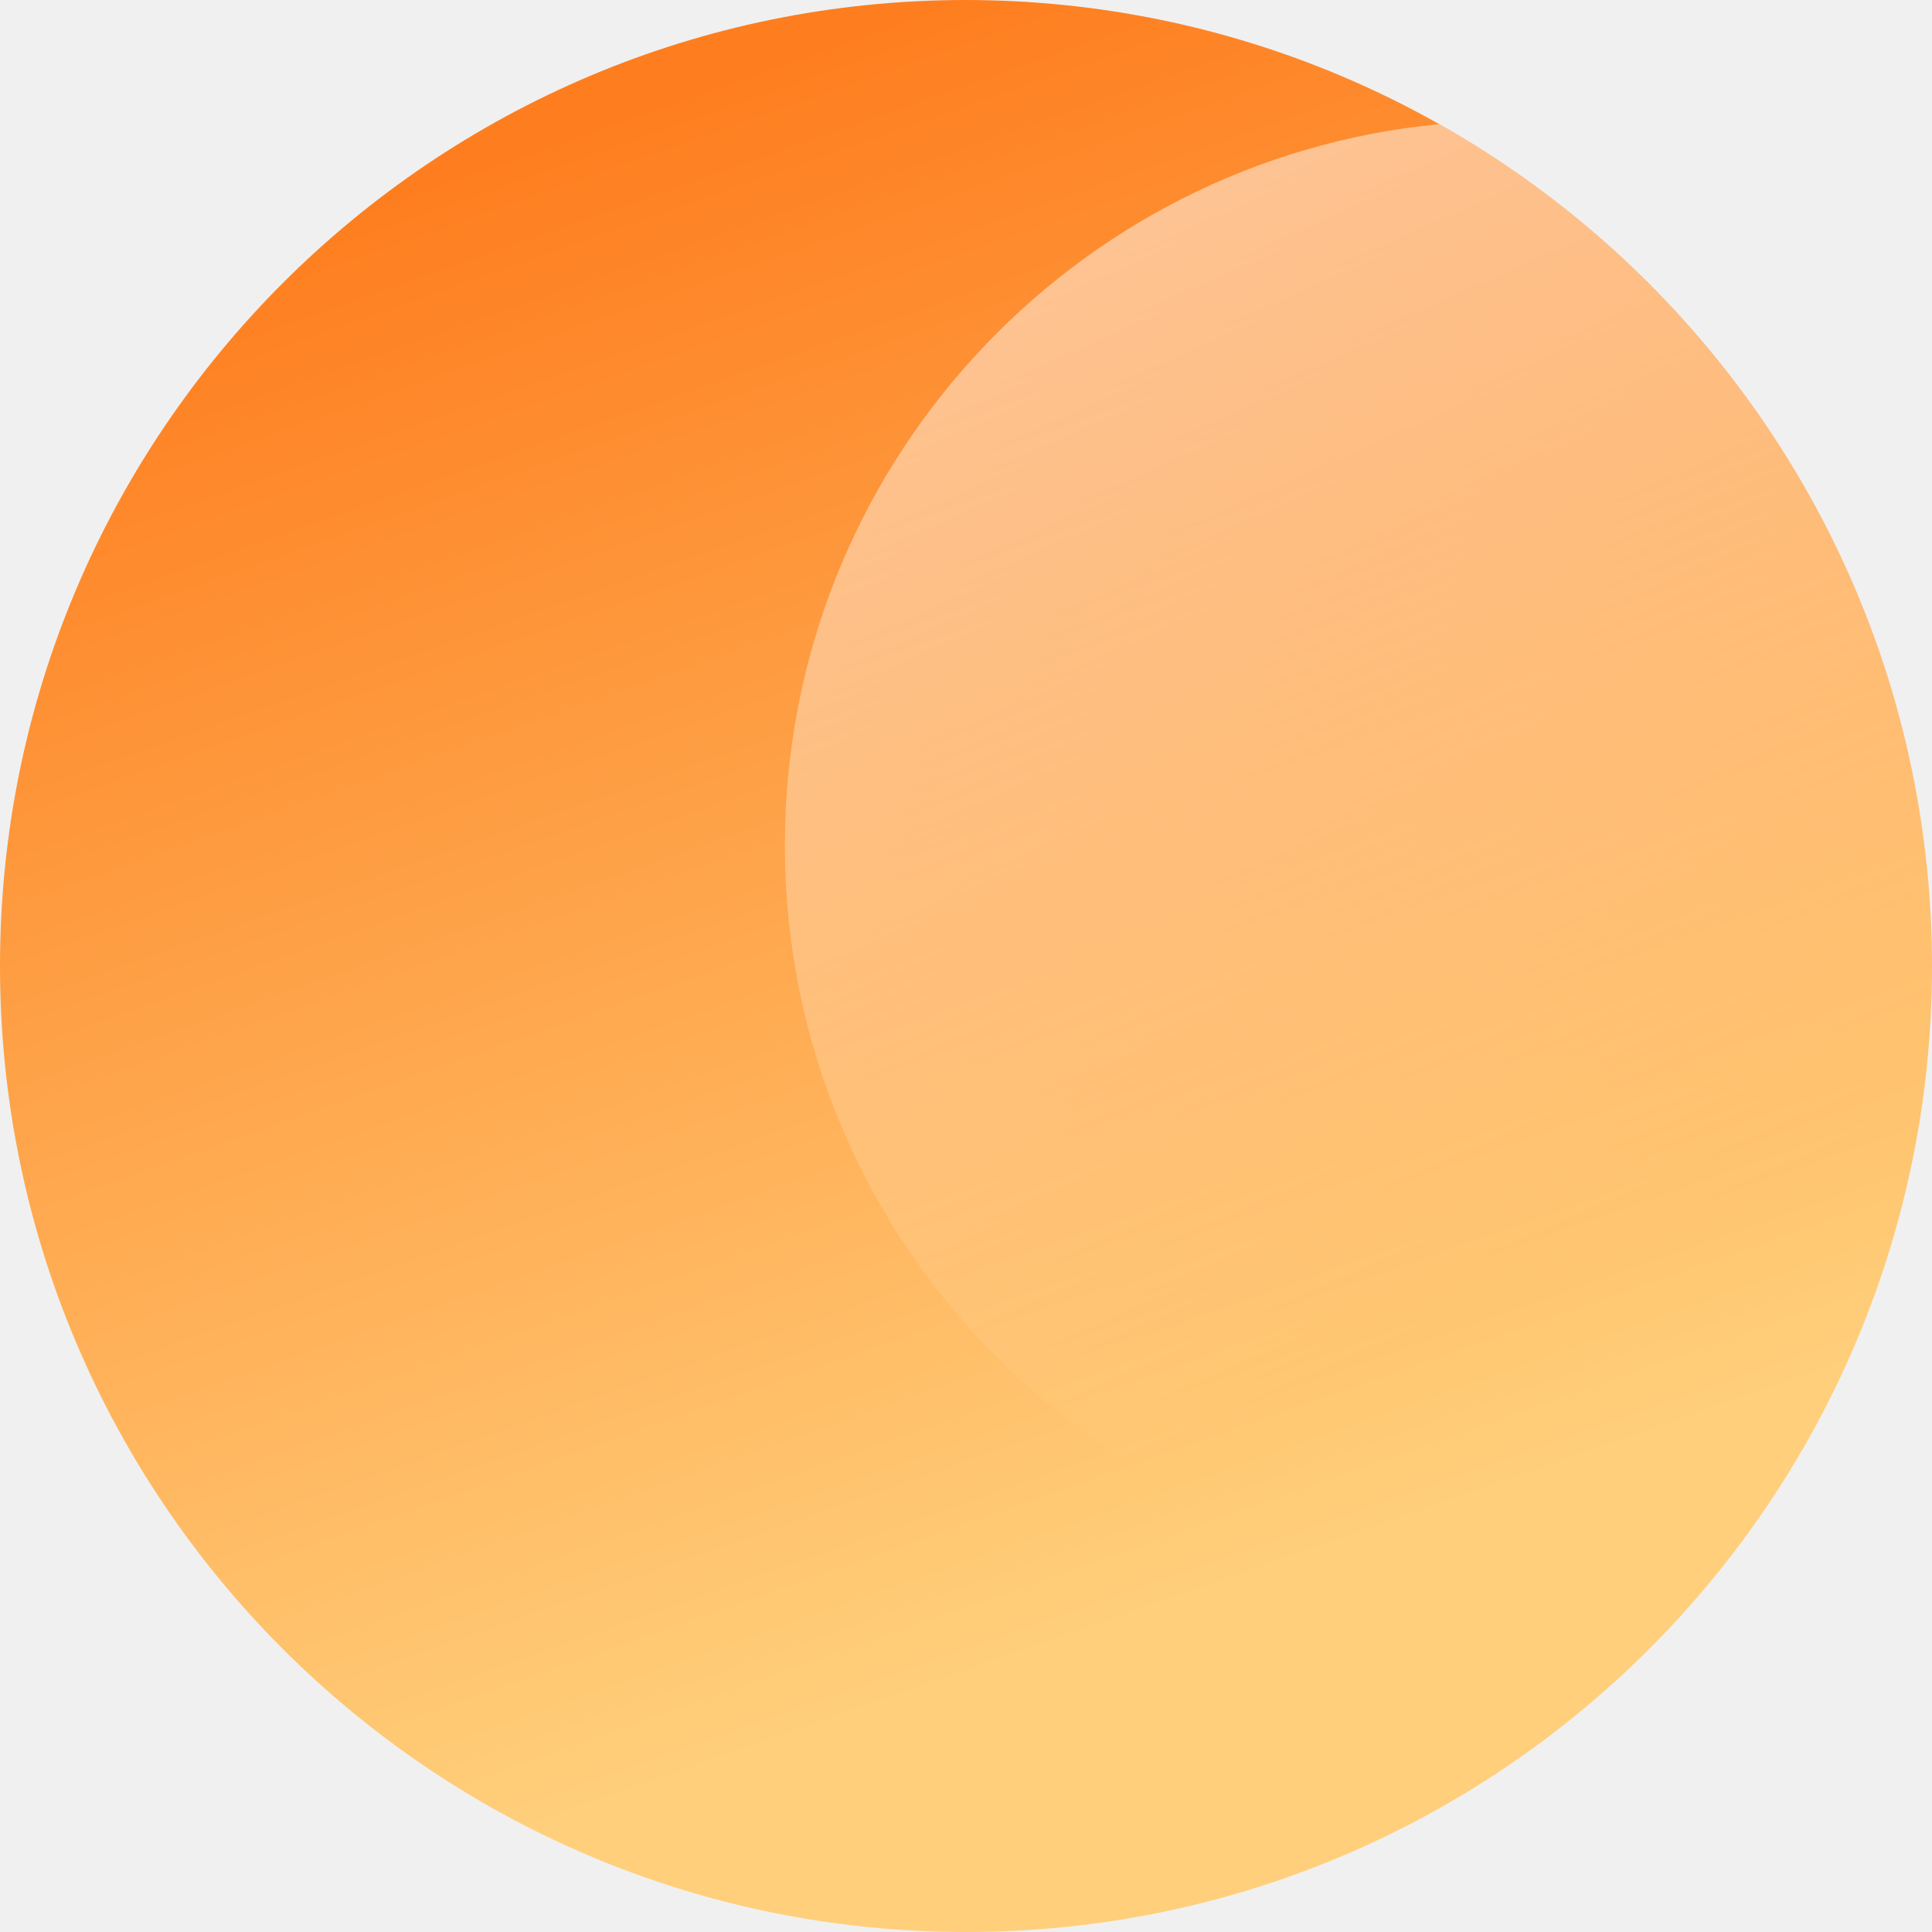
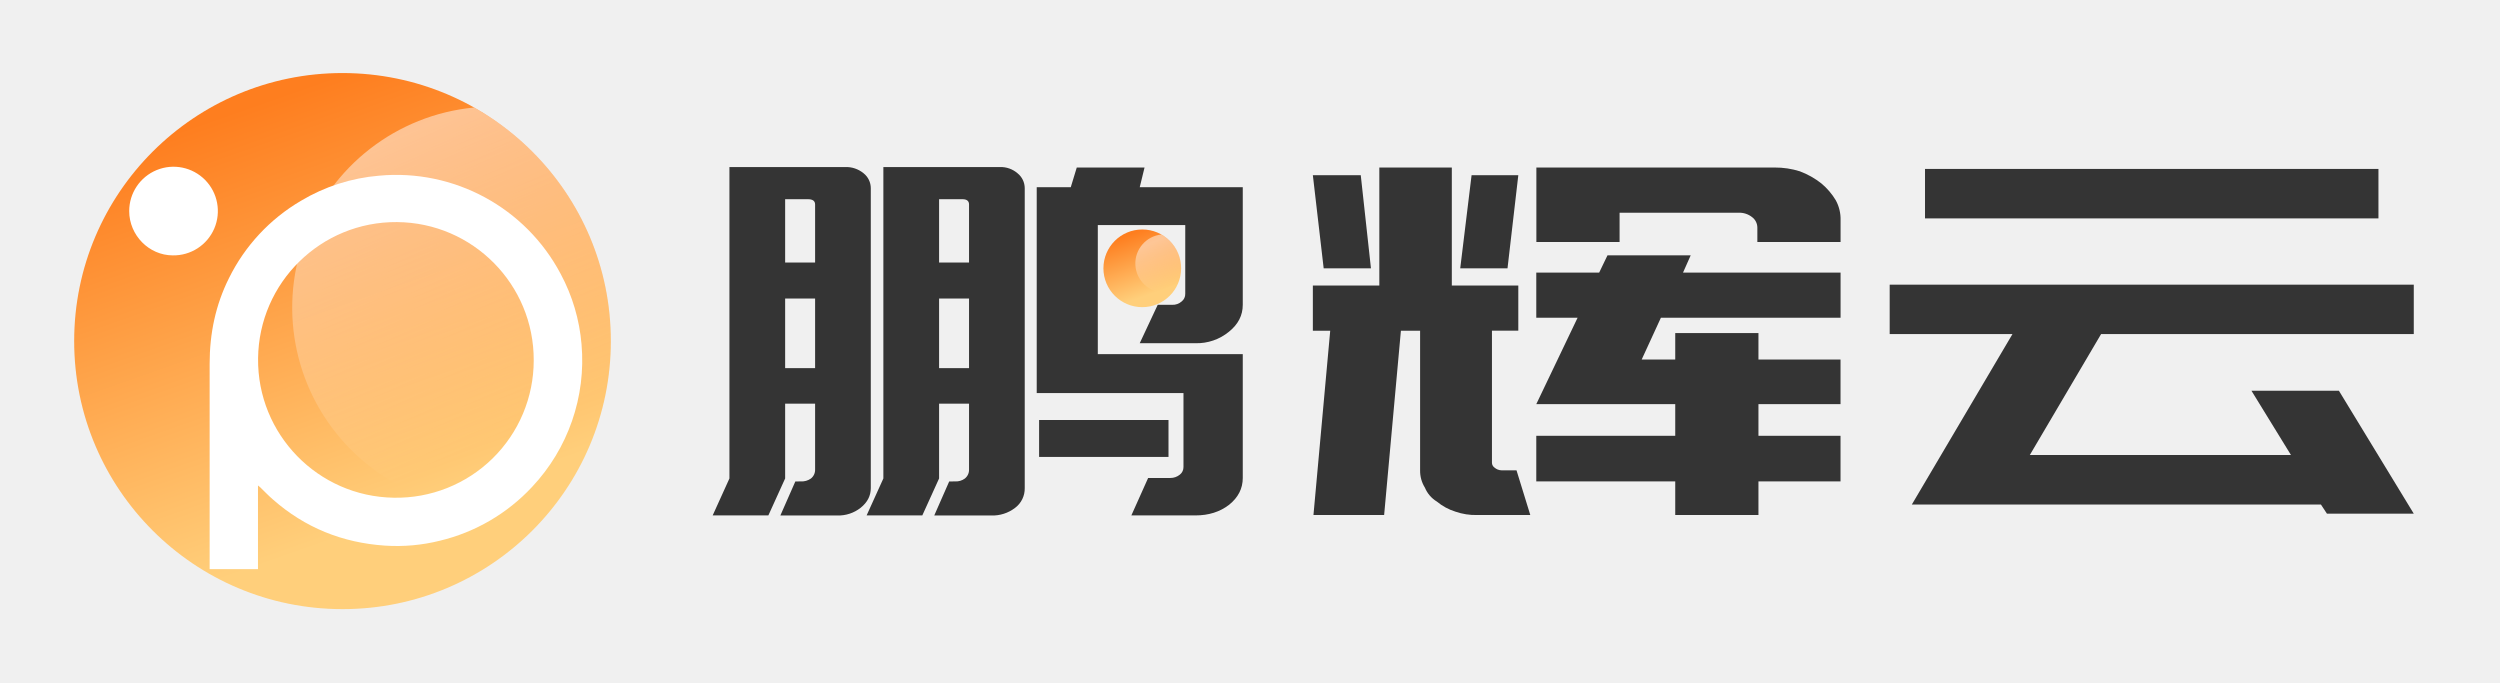
- <svg xmlns="http://www.w3.org/2000/svg" width="32" height="32">
+ <svg xmlns="http://www.w3.org/2000/svg" xmlns:xlink="http://www.w3.org/1999/xlink" viewBox="0 0 1321.93 360.77">
  <defs>
-     <linearGradient x1="50%" y1="0%" x2="77.135%" y2="77.109%" id="a">
-       <stop stop-color="#FE7E1F" offset="0%" />
-       <stop stop-color="#FFCF7B" offset="100%" />
+     <style>.cls-1,.cls-2,.cls-3,.cls-5,.cls-6{fill-rule:evenodd;}.cls-1{fill:url(#未命名的渐变_5);}.cls-2{fill:url(#未命名的渐变_2);}.cls-3{fill:#fff;}.cls-4{fill:#343434;}.cls-5{fill:url(#未命名的渐变_5-2);}.cls-6{fill:url(#未命名的渐变_2-2);}</style>
+     <linearGradient id="未命名的渐变_5" x1="-289.15" y1="708.97" x2="-286.75" y2="702.14" gradientTransform="matrix(32, 0, 0, -32, 9389.62, 22741.29)" gradientUnits="userSpaceOnUse">
+       <stop offset="0" stop-color="#fe7e1f" />
+       <stop offset="1" stop-color="#ffcf7b" />
    </linearGradient>
-     <linearGradient x1="50%" y1="0%" x2="77.135%" y2="77.109%" id="b">
-       <stop stop-color="#FFF" stop-opacity=".48" offset="0%" />
-       <stop stop-color="#FFF" stop-opacity="0" offset="100%" />
+     <linearGradient id="未命名的渐变_2" x1="-276.53" y1="704.1" x2="-274.13" y2="697.26" gradientTransform="matrix(19, 0, 0, -23.94, 5465.04, 16928.07)" gradientUnits="userSpaceOnUse">
+       <stop offset="0" stop-color="#fff" stop-opacity="0.48" />
+       <stop offset="1" stop-color="#fff" stop-opacity="0" />
    </linearGradient>
+     <linearGradient id="未命名的渐变_5-2" x1="-274.75" y1="706.8" x2="-274.4" y2="705.81" xlink:href="#未命名的渐变_5" />
+     <linearGradient id="未命名的渐变_2-2" x1="-255.62" y1="701.73" x2="-255.27" y2="700.74" xlink:href="#未命名的渐变_2" />
  </defs>
-   <g fill="none" fill-rule="evenodd">
-     <path d="M16 0C7.163 0 0 7.163 0 16s7.163 16 16 16 16-7.163 16-16C31.99 7.168 24.832.01 16 0z" fill="url(#a)" />
-     <path d="M29.012 25.313A11.98 11.98 0 0 1 25 26c-6.627 0-12-5.373-12-12 0-6.235 4.756-11.36 10.838-11.944C28.705 4.8 31.993 10.016 32 16c0 3.474-1.107 6.69-2.988 9.313z" fill="url(#b)" />
+   <g id="图层_6" data-name="图层 6">
+     <path class="cls-1" d="M181.13,38.62c-78.38,0-141.91,63.46-141.91,141.74s63.53,141.73,141.91,141.73S323,258.64,323,180.36,259.46,38.71,181.13,38.62Z" />
+     <path class="cls-2" d="M296.54,262.85a106.33,106.33,0,1,1-45.89-206,141.6,141.6,0,0,1,45.89,206Z" />
+   </g>
+   <g id="LOGO">
+     <path class="cls-3" d="M136.41,256.7v44.23H110.85V290.75q0-49.24,0-98.47c0-15.87,3.11-31,10.24-45.24a97.28,97.28,0,0,1,38-40.84A95.92,95.92,0,0,1,200.4,92.9a98.35,98.35,0,0,1,96.1,52,95.57,95.57,0,0,1,11,37.15,97.63,97.63,0,0,1-26.19,75.46,97.77,97.77,0,0,1-48.65,28.39,94.34,94.34,0,0,1-29.08,2.61c-22.5-1.5-42.37-9.51-59.32-24.44-2.32-2-4.46-4.27-6.69-6.42C137.26,257.41,137,257.17,136.41,256.7Zm145.81-66.1a72.88,72.88,0,1,0-74,72.58A72.62,72.62,0,0,0,282.22,190.6Z" />
+     <path class="cls-3" d="M68.32,111.64a23.44,23.44,0,1,1,23,23.4C78.79,135,68.33,124.4,68.32,111.64Z" />
+   </g>
+   <g id="鹏辉云">
+     <path class="cls-4" d="M423.4,254.56a8.44,8.44,0,0,0,5.38-1.52,5.84,5.84,0,0,0,2.22-4.82V213.45H415.16V253l-8.87,19.54H376.84L385.7,253V88.33h61.13a14.44,14.44,0,0,1,9.82,3.3,10.07,10.07,0,0,1,3.8,7.87V258.11q0,6.09-5.38,10.41a19.12,19.12,0,0,1-12.35,4.06H412.63l7.92-18Zm-8.24-149.23v33.5H431V108.12q0-2.79-3.8-2.79ZM431,194.67v-36.8H415.16v36.8Zm74.11,59.89a7.91,7.91,0,0,0,5.07-1.52,5.87,5.87,0,0,0,2.22-4.82V213.45H496.56V253l-8.87,19.54H458.24L467.1,253V88.33h61.77a13.53,13.53,0,0,1,9.18,3.3,10.1,10.1,0,0,1,3.8,7.87V258.11a12.73,12.73,0,0,1-5.07,10.41,19.59,19.59,0,0,1-12.66,4.06H494l7.91-18Zm-8.55-149.23v33.5H512.4V108.12c0-1.86-1.17-2.79-3.49-2.79Zm15.84,89.34v-36.8H496.56v36.8ZM602.66,99h54.48v62.18q0,8.37-7.28,14.21a26.74,26.74,0,0,1-17.74,6.09H602.66l9.51-20.3h7.6a7.09,7.09,0,0,0,5.06-1.78,4.93,4.93,0,0,0,1.9-4.06V119H580.49v68.27h76.65v65.47q0,8.39-7.28,14.22-7.29,5.58-17.74,5.58H598.23l8.87-19.8h11.72a7.83,7.83,0,0,0,5.06-1.77,5,5,0,0,0,1.91-4.06V207.86h-77.6V99h18l3.17-10.41H605.2Zm15.21,142.63H549.45V222.08h68.42Z" />
+     <path class="cls-4" d="M781,272.33a32.49,32.49,0,0,1-11.4-1.78,28.81,28.81,0,0,1-9.82-5.33,15.6,15.6,0,0,1-6.33-7.36,16.8,16.8,0,0,1-2.54-9.14V174.87H740.76l-8.87,97.46H694.52l8.86-97.46H694.2V151h35.15V88.58h38.33V151h35.16v23.85H788.9v69.79a3.1,3.1,0,0,0,1.27,2.54,6,6,0,0,0,3.8,1.52h7.92l7.28,23.61ZM694.2,92.64h25.33l5.39,49.24h-25Zm102.93,49.24h-25l6-49.24h24.71ZM938.4,88.58a43.47,43.47,0,0,1,13.3,2A42.33,42.33,0,0,1,963.1,97a35.17,35.17,0,0,1,7.6,8.88,20.74,20.74,0,0,1,2.54,10.66v11.42h-44v-7.61a6.94,6.94,0,0,0-2.85-5.59,10.82,10.82,0,0,0-7-2.28h-63v15.48h-44V88.58Zm-48.47,55.58h83.31V168h-95L868.08,190.1h17.74v-14h44v14h43.4v23.6h-43.4v16.75h43.4v24.11h-43.4v17.77h-44V254.56H812.34V230.45h73.48V213.7H812.34L834.19,168H812.34V144.16h33.25L850,135h44Z" />
+     <path class="cls-4" d="M1064.14,176.65H999.21V150.51h277.13v26.14H1111l-37.69,63.95h138.09l-20.9-34h46.24l39.59,65h-45.92l-3.17-4.83H1010.93Zm-46.25-87.31h239.77v26.15H1017.89Z" />
+   </g>
+   <g id="图层_7" data-name="图层 7">
+     <path class="cls-5" d="M604,121.34a20.54,20.54,0,1,0,20.54,20.54A20.55,20.55,0,0,0,604,121.34Z" />
+     <path class="cls-6" d="M620.72,153.83a15.07,15.07,0,0,1-5.15.88A15.4,15.4,0,0,1,614.08,124a20.52,20.52,0,0,1,6.64,29.85Z" />
  </g>
</svg>
